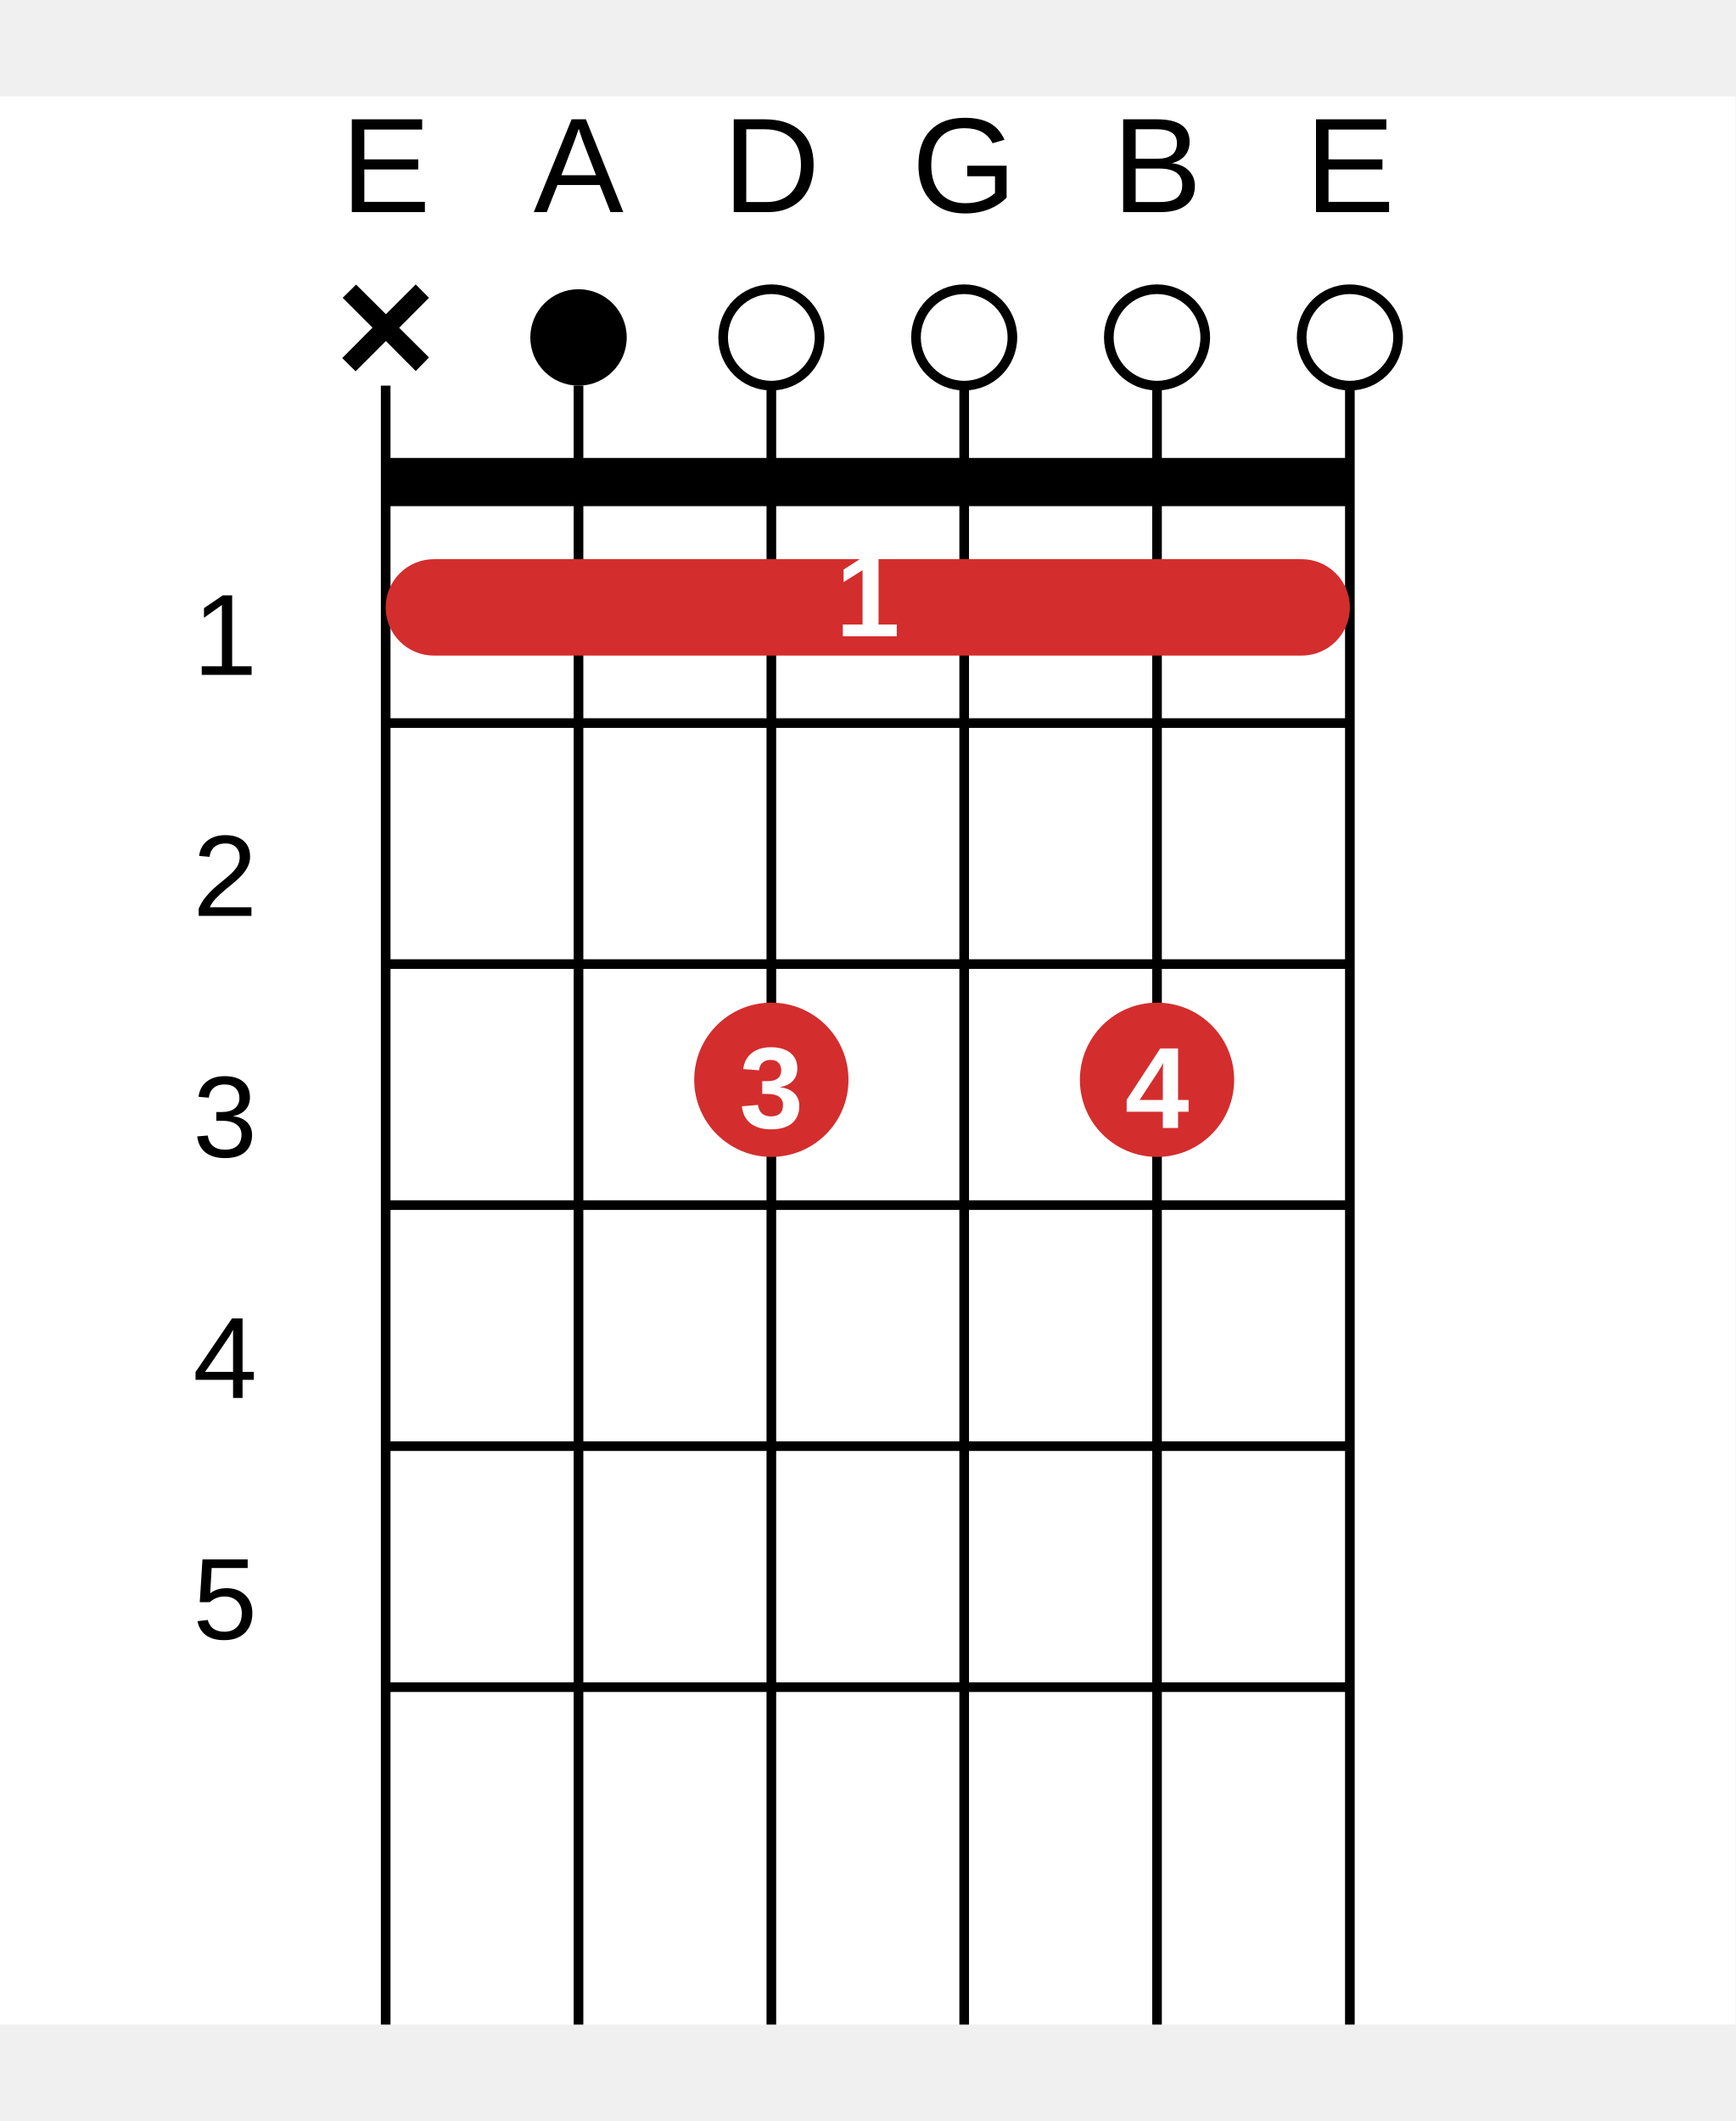
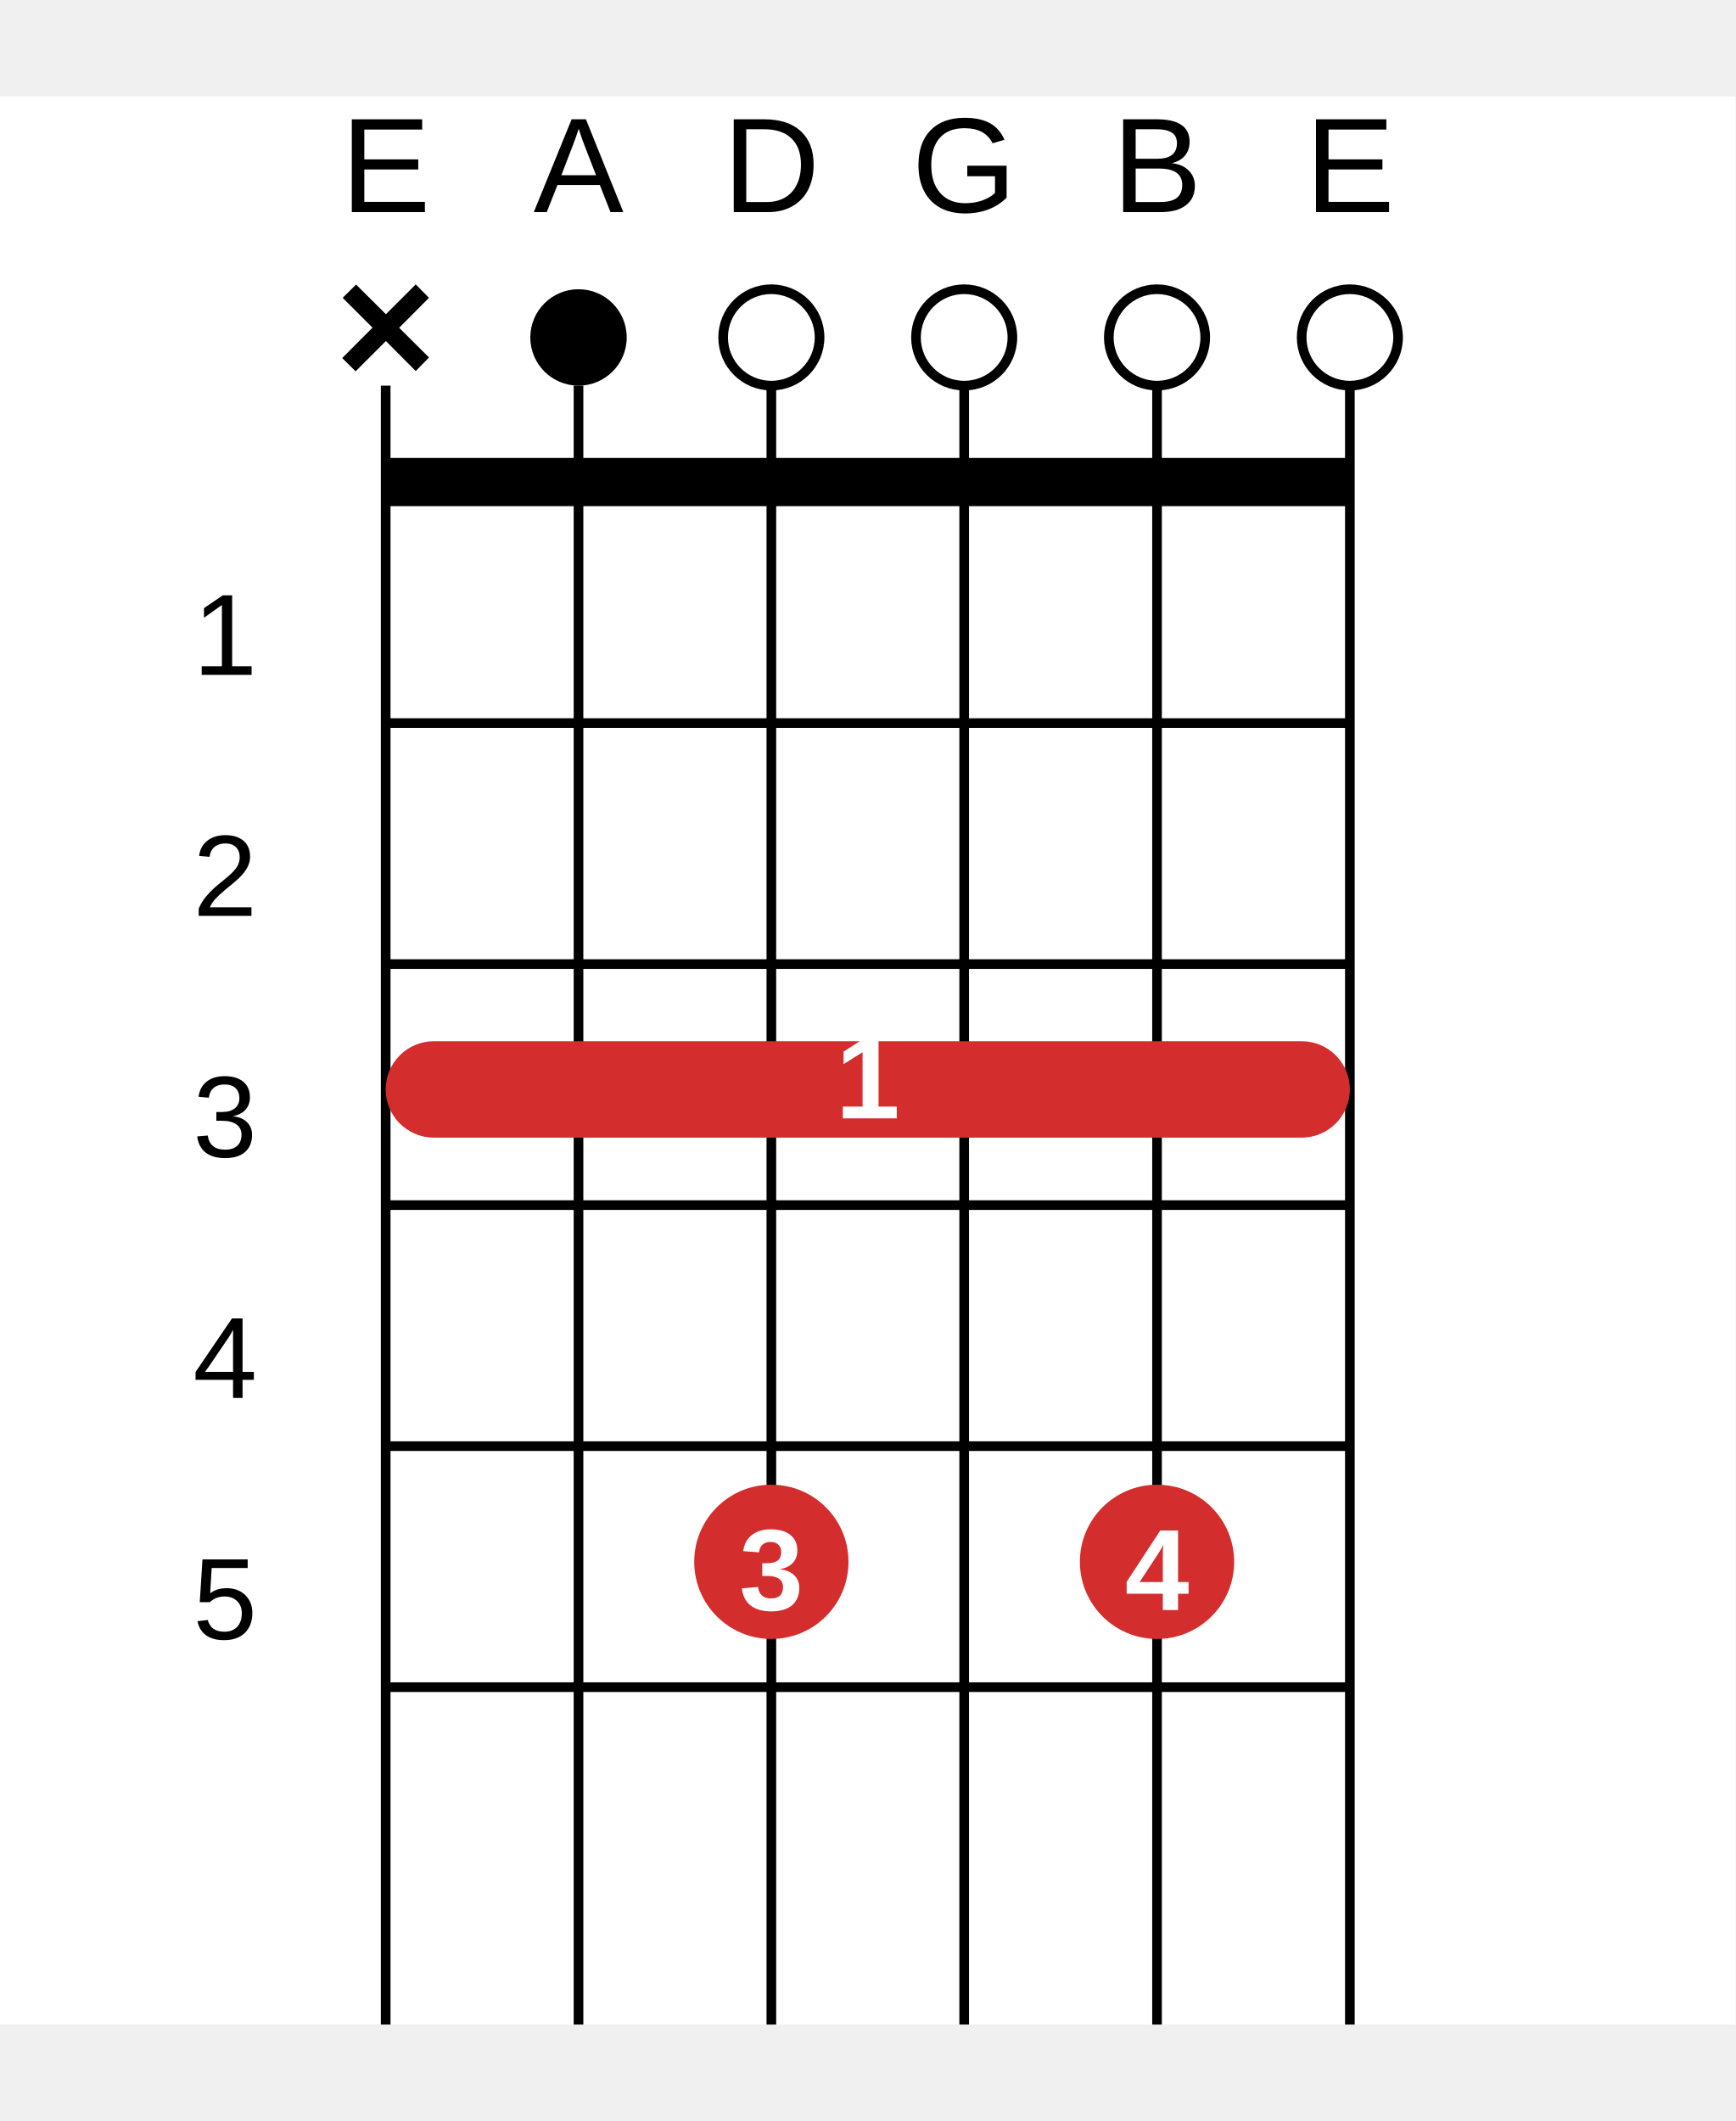
- <svg xmlns="http://www.w3.org/2000/svg" width="180" height="220" viewBox="0 0 180 220" aria-label="C7 shape ajustado para casa anterior">
+ <svg xmlns="http://www.w3.org/2000/svg" width="180" height="220" viewBox="0 0 180 220" aria-label="C7 shape deslocado duas casas abaixo">
  <g transform="translate(0, 10)">
    <rect width="180" height="200" fill="#fff" />
    <text x="40" y="12" font-size="14" font-family="Arial" fill="#000" text-anchor="middle">E</text>
    <text x="60" y="12" font-size="14" font-family="Arial" fill="#000" text-anchor="middle">A</text>
    <text x="80" y="12" font-size="14" font-family="Arial" fill="#000" text-anchor="middle">D</text>
    <text x="100" y="12" font-size="14" font-family="Arial" fill="#000" text-anchor="middle">G</text>
    <text x="120" y="12" font-size="14" font-family="Arial" fill="#000" text-anchor="middle">B</text>
    <text x="140" y="12" font-size="14" font-family="Arial" fill="#000" text-anchor="middle">E</text>
    <line x1="40" y1="30" x2="40" y2="200" stroke="#000" stroke-width="1" />
    <line x1="60" y1="30" x2="60" y2="200" stroke="#000" stroke-width="1" />
    <line x1="80" y1="30" x2="80" y2="200" stroke="#000" stroke-width="1" />
    <line x1="100" y1="30" x2="100" y2="200" stroke="#000" stroke-width="1" />
    <line x1="120" y1="30" x2="120" y2="200" stroke="#000" stroke-width="1" />
    <line x1="140" y1="30" x2="140" y2="200" stroke="#000" stroke-width="1" />
    <line x1="40" y1="40" x2="140" y2="40" stroke="#000" stroke-width="5" />
    <line x1="40" y1="65" x2="140" y2="65" stroke="#000" stroke-width="1" />
    <line x1="40" y1="90" x2="140" y2="90" stroke="#000" stroke-width="1" />
    <line x1="40" y1="115" x2="140" y2="115" stroke="#000" stroke-width="1" />
    <line x1="40" y1="140" x2="140" y2="140" stroke="#000" stroke-width="1" />
    <line x1="40" y1="165" x2="140" y2="165" stroke="#000" stroke-width="1" />
    <text x="20" y="60" font-size="12" font-family="Arial" fill="#000">1</text>
    <text x="20" y="85" font-size="12" font-family="Arial" fill="#000">2</text>
    <text x="20" y="110" font-size="12" font-family="Arial" fill="#000">3</text>
    <text x="20" y="135" font-size="12" font-family="Arial" fill="#000">4</text>
    <text x="20" y="160" font-size="12" font-family="Arial" fill="#000">5</text>
    <text x="40" y="30" font-size="18" font-family="Arial" fill="#000" text-anchor="middle" font-weight="bold">×</text>
    <circle cx="60" cy="25" r="5" fill="black" />
    <circle cx="80" cy="25" r="5" fill="white" stroke="#000" stroke-width="1" />
    <circle cx="100" cy="25" r="5" fill="white" stroke="#000" stroke-width="1" />
    <circle cx="120" cy="25" r="5" fill="white" stroke="#000" stroke-width="1" />
    <circle cx="140" cy="25" r="5" fill="white" stroke="#000" stroke-width="1" />
-     <rect x="40" y="48" width="100" height="10" rx="5" ry="5" fill="#D42D2D" />
-     <text x="90" y="56" font-size="12" font-family="Arial" fill="#fff" text-anchor="middle" font-weight="bold">1</text>
-     <circle cx="80" cy="102" r="8" fill="#D42D2D" />
-     <text x="80" y="107" font-size="12" font-family="Arial" fill="#fff" text-anchor="middle" font-weight="bold">3</text>
-     <circle cx="120" cy="102" r="8" fill="#D42D2D" />
-     <text x="120" y="107" font-size="12" font-family="Arial" fill="#fff" text-anchor="middle" font-weight="bold">4</text>
+     <rect x="40" y="98" width="100" height="10" rx="5" ry="5" fill="#D42D2D" />
+     <text x="90" y="106" font-size="12" font-family="Arial" fill="#fff" text-anchor="middle" font-weight="bold">1</text>
+     <circle cx="80" cy="152" r="8" fill="#D42D2D" />
+     <text x="80" y="157" font-size="12" font-family="Arial" fill="#fff" text-anchor="middle" font-weight="bold">3</text>
+     <circle cx="120" cy="152" r="8" fill="#D42D2D" />
+     <text x="120" y="157" font-size="12" font-family="Arial" fill="#fff" text-anchor="middle" font-weight="bold">4</text>
  </g>
</svg>
